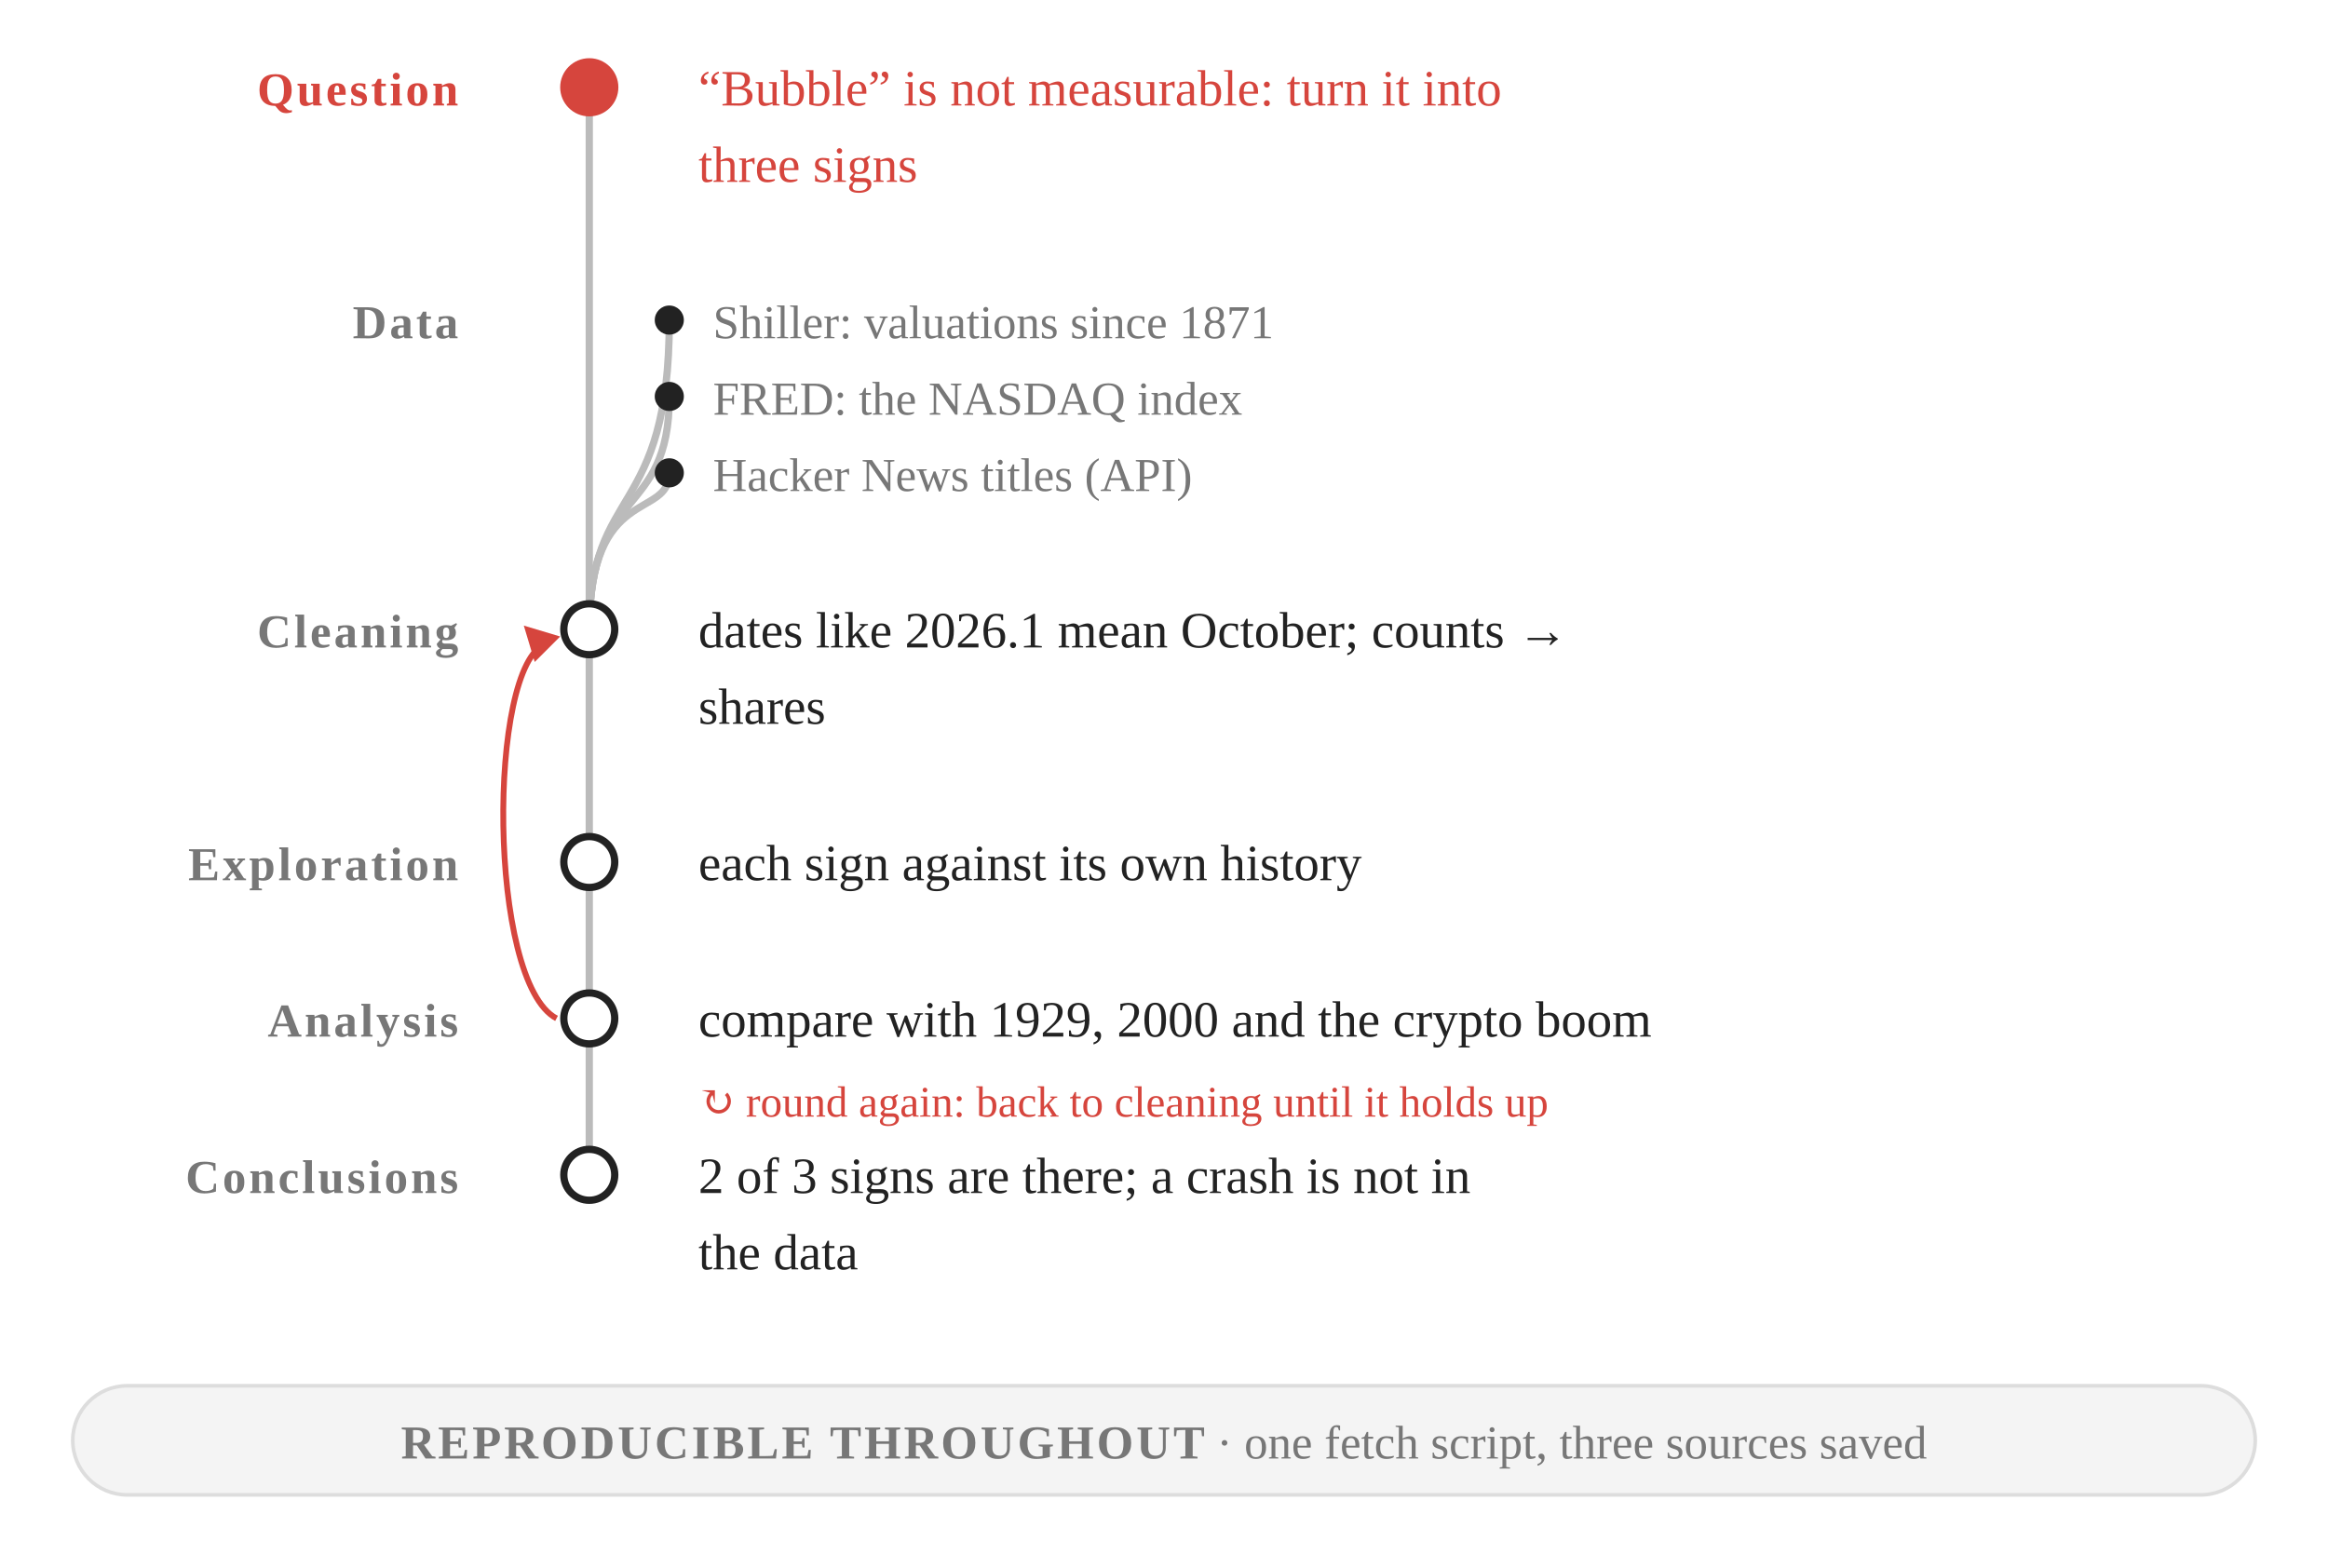
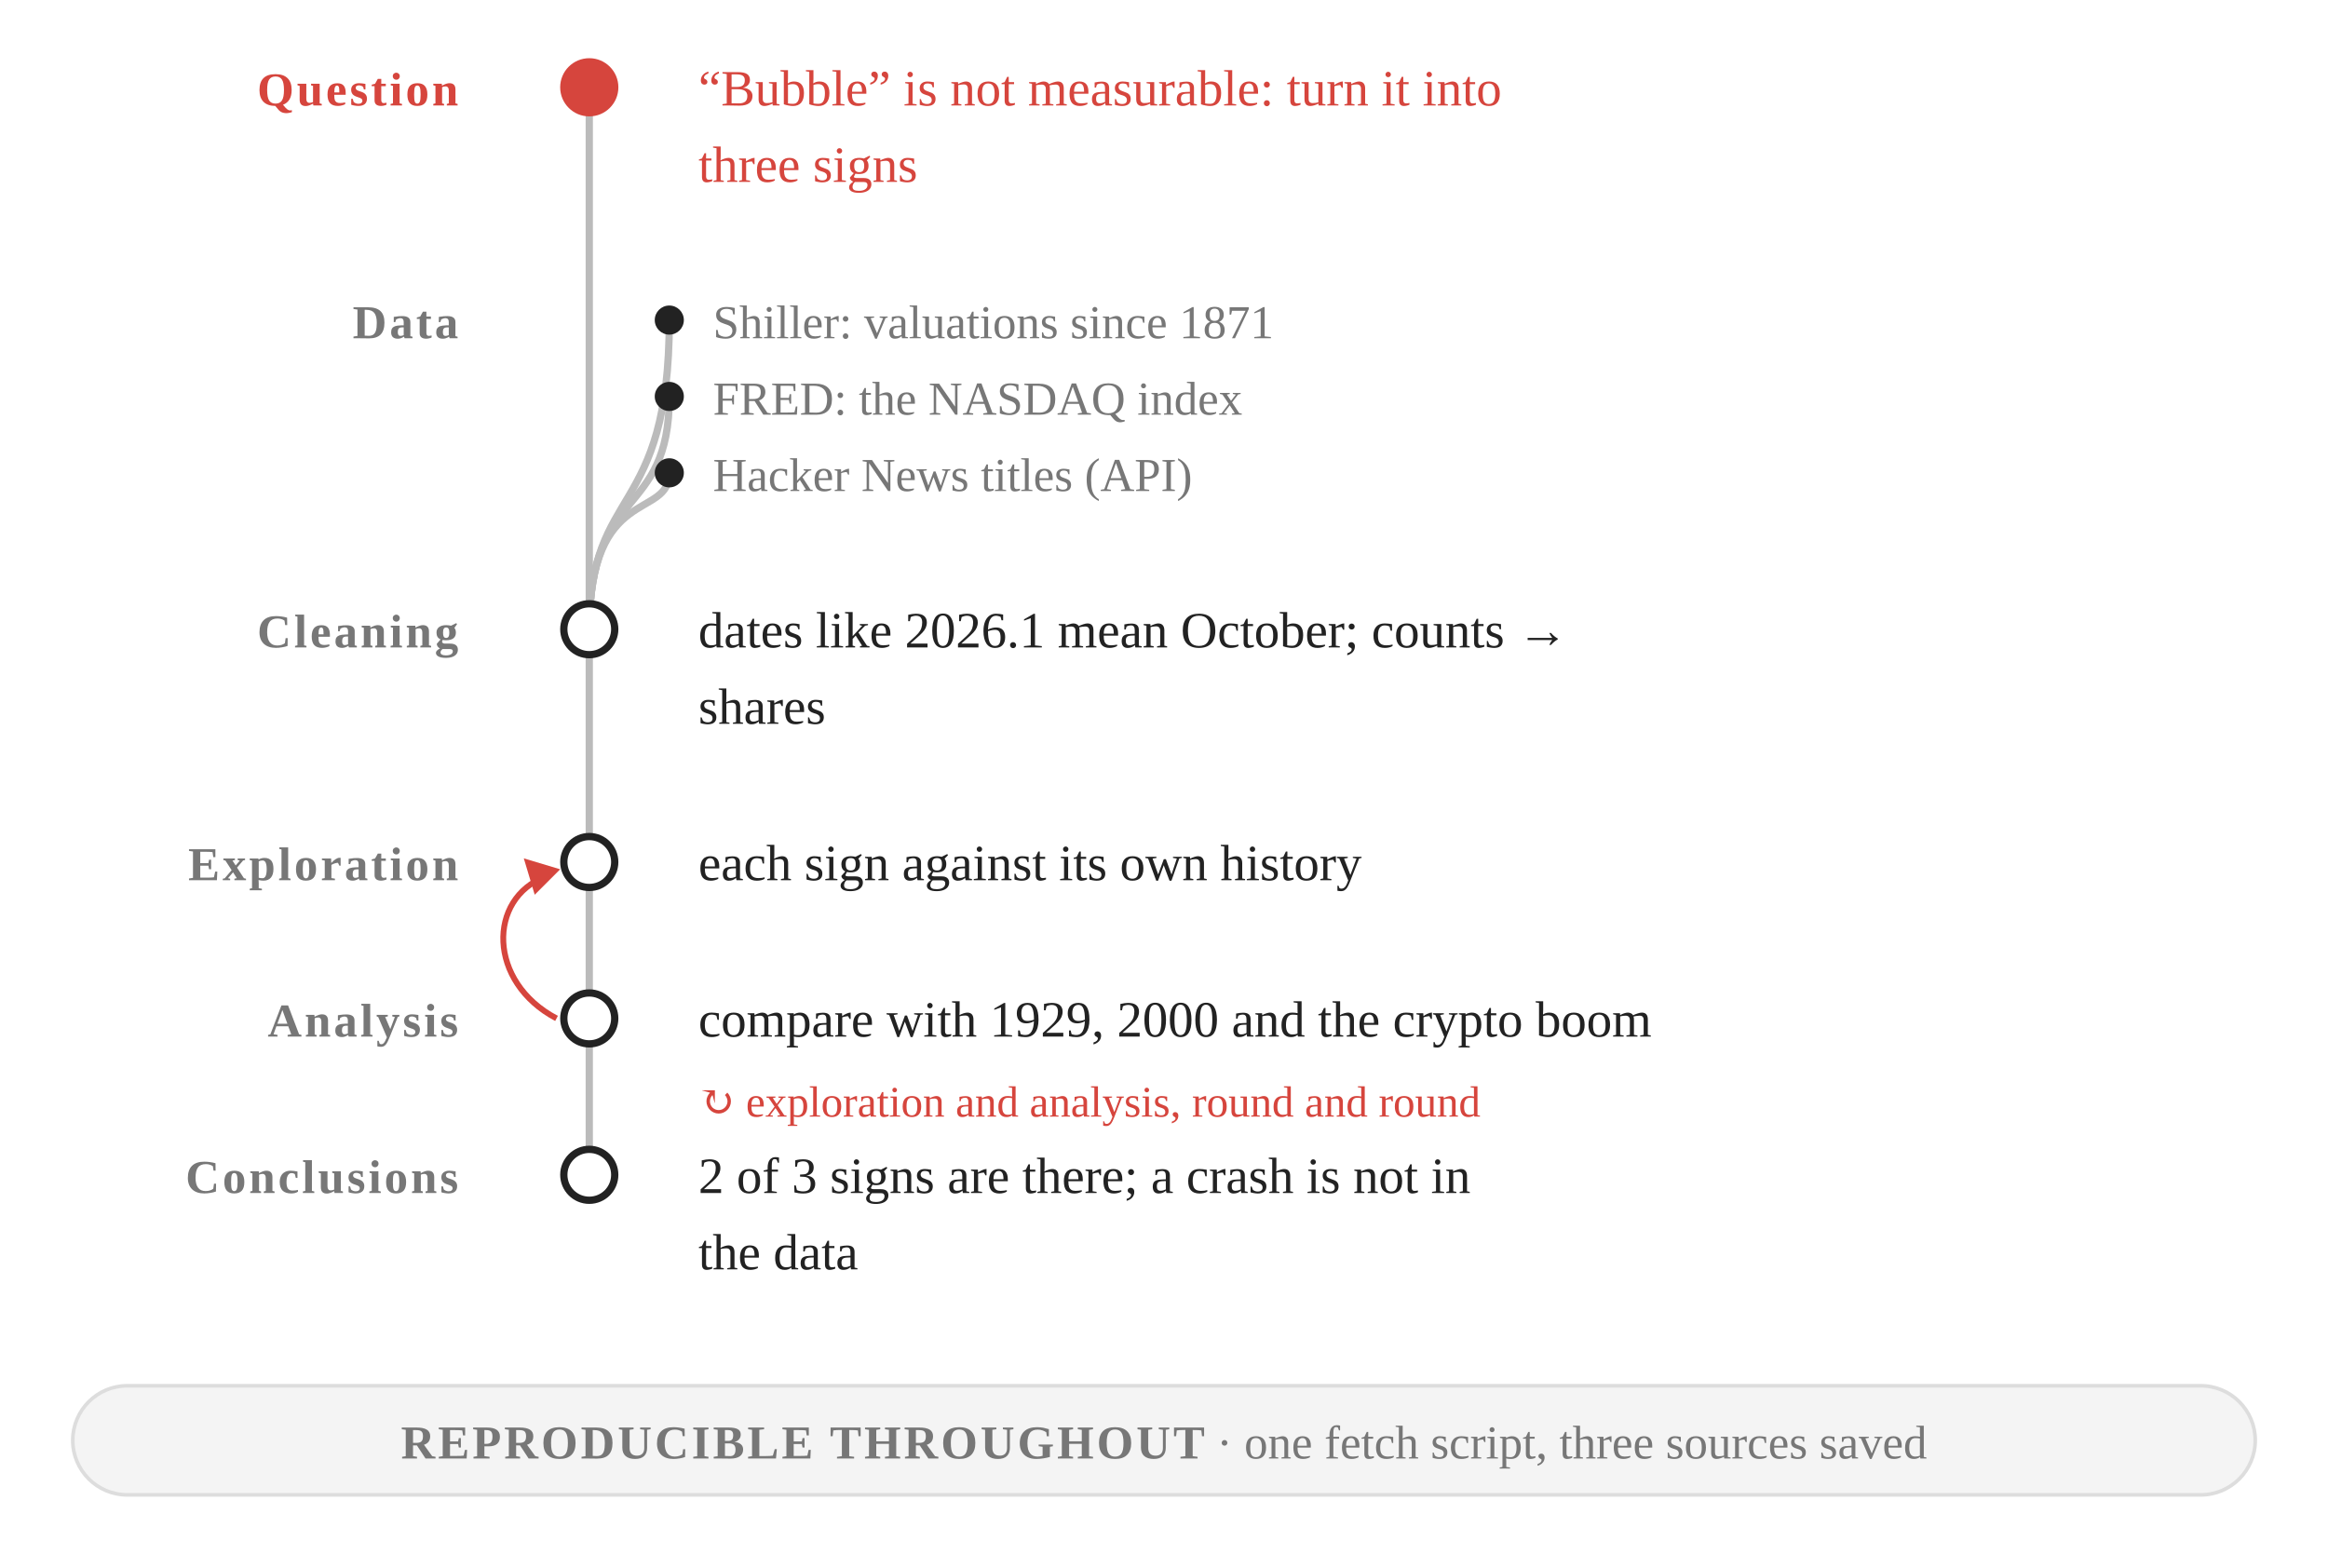
<svg xmlns="http://www.w3.org/2000/svg" class="lc lc-tall" viewBox="0 0 640 431" role="img">
  <style>
.lc text{font-family:var(--font-sans,'IBM Plex Sans',system-ui,sans-serif);fill:var(--c-text,#222)}
.lc .step{font-size:13px;font-weight:600;letter-spacing:.06em;text-transform:uppercase;fill:var(--c-muted,#777)}
.lc .note{font-size:14px}
.lc .src{font-size:13px;fill:var(--c-muted,#777)}
.lc text.hot{fill:var(--c-accent,#d6453d)}
.lc .line{stroke:var(--c-faint,#bbb);stroke-width:2;fill:none}
.lc .node{fill:var(--c-bg,#fff);stroke:var(--c-text,#222);stroke-width:2}
.lc .node.hot{fill:var(--c-accent,#d6453d);stroke:var(--c-accent,#d6453d)}
.lc .dot{fill:var(--c-text,#222)}
.lc .band{fill:var(--c-tint,#f4f4f4);stroke:var(--c-line,#ddd)}
.lc .bandtext{font-size:13px;fill:var(--c-muted,#777)}
.lc .bandtext tspan.head{font-weight:600;letter-spacing:.06em}
.lc .loop{stroke:var(--c-accent,#d6453d);stroke-width:1.6;fill:none}
.lc .looptip{fill:var(--c-accent,#d6453d)}
.lc text.loopnote{font-size:12px;fill:var(--c-accent,#d6453d)}
</style>
  <path class="line" d="M162,24 V323" />
  <text class="step hot" x="126" y="29" text-anchor="end">Question</text>
  <circle class="node hot" cx="162" cy="24" r="7" />
  <text class="note hot" x="192" y="29">“Bubble” is not measurable: turn it into</text>
  <text class="note hot" x="192" y="50">three signs</text>
  <text class="step" x="126" y="93" text-anchor="end">Data</text>
  <path class="line" d="M184,88 C184,143 162,133 162,173" />
  <circle class="dot" cx="184" cy="88" r="4" />
  <text class="src" x="196" y="93">Shiller: valuations since 1871</text>
  <path class="line" d="M184,109 C184,143 162,133 162,173" />
  <circle class="dot" cx="184" cy="109" r="4" />
  <text class="src" x="196" y="114">FRED: the NASDAQ index</text>
  <path class="line" d="M184,130 C184,143 162,133 162,173" />
  <circle class="dot" cx="184" cy="130" r="4" />
  <text class="src" x="196" y="135">Hacker News titles (API)</text>
  <text class="step" x="126" y="178" text-anchor="end">Cleaning</text>
  <circle class="node" cx="162" cy="173" r="7" />
  <text class="note" x="192" y="178">dates like 2026.1 mean October; counts →</text>
  <text class="note" x="192" y="199">shares</text>
  <text class="step" x="126" y="242" text-anchor="end">Exploration</text>
  <circle class="node" cx="162" cy="237" r="7" />
  <text class="note" x="192" y="242">each sign against its own history</text>
  <text class="step" x="126" y="285" text-anchor="end">Analysis</text>
  <circle class="node" cx="162" cy="280" r="7" />
  <text class="note" x="192" y="285">compare with 1929, 2000 and the crypto boom</text>
  <text class="step" x="126" y="328" text-anchor="end">Conclusions</text>
  <circle class="node" cx="162" cy="323" r="7" />
  <text class="note" x="192" y="328">2 of 3 signs are there; a crash is not in</text>
  <text class="note" x="192" y="349">the data</text>
-   <path class="loop" d="M153,280 C134,270 134,183 150,177" />
-   <path class="looptip" d="M154,175 L144,172 L147,182 Z" />
-   <text class="loopnote" x="192" y="307">↻ round again: back to cleaning until it holds up</text>
+   <path class="loop" d="M153,280 C134,270 134,247 150,241" />
+   <path class="looptip" d="M154,239 L144,236 L147,246 Z" />
+   <text class="loopnote" x="192" y="307">↻ exploration and analysis, round and round</text>
  <rect class="band" x="20" y="381" width="600" height="30" rx="15" />
  <text class="bandtext" x="320.0" y="401" text-anchor="middle">
    <tspan class="head">REPRODUCIBLE THROUGHOUT</tspan>  ·  one fetch script, three sources saved</text>
</svg>
